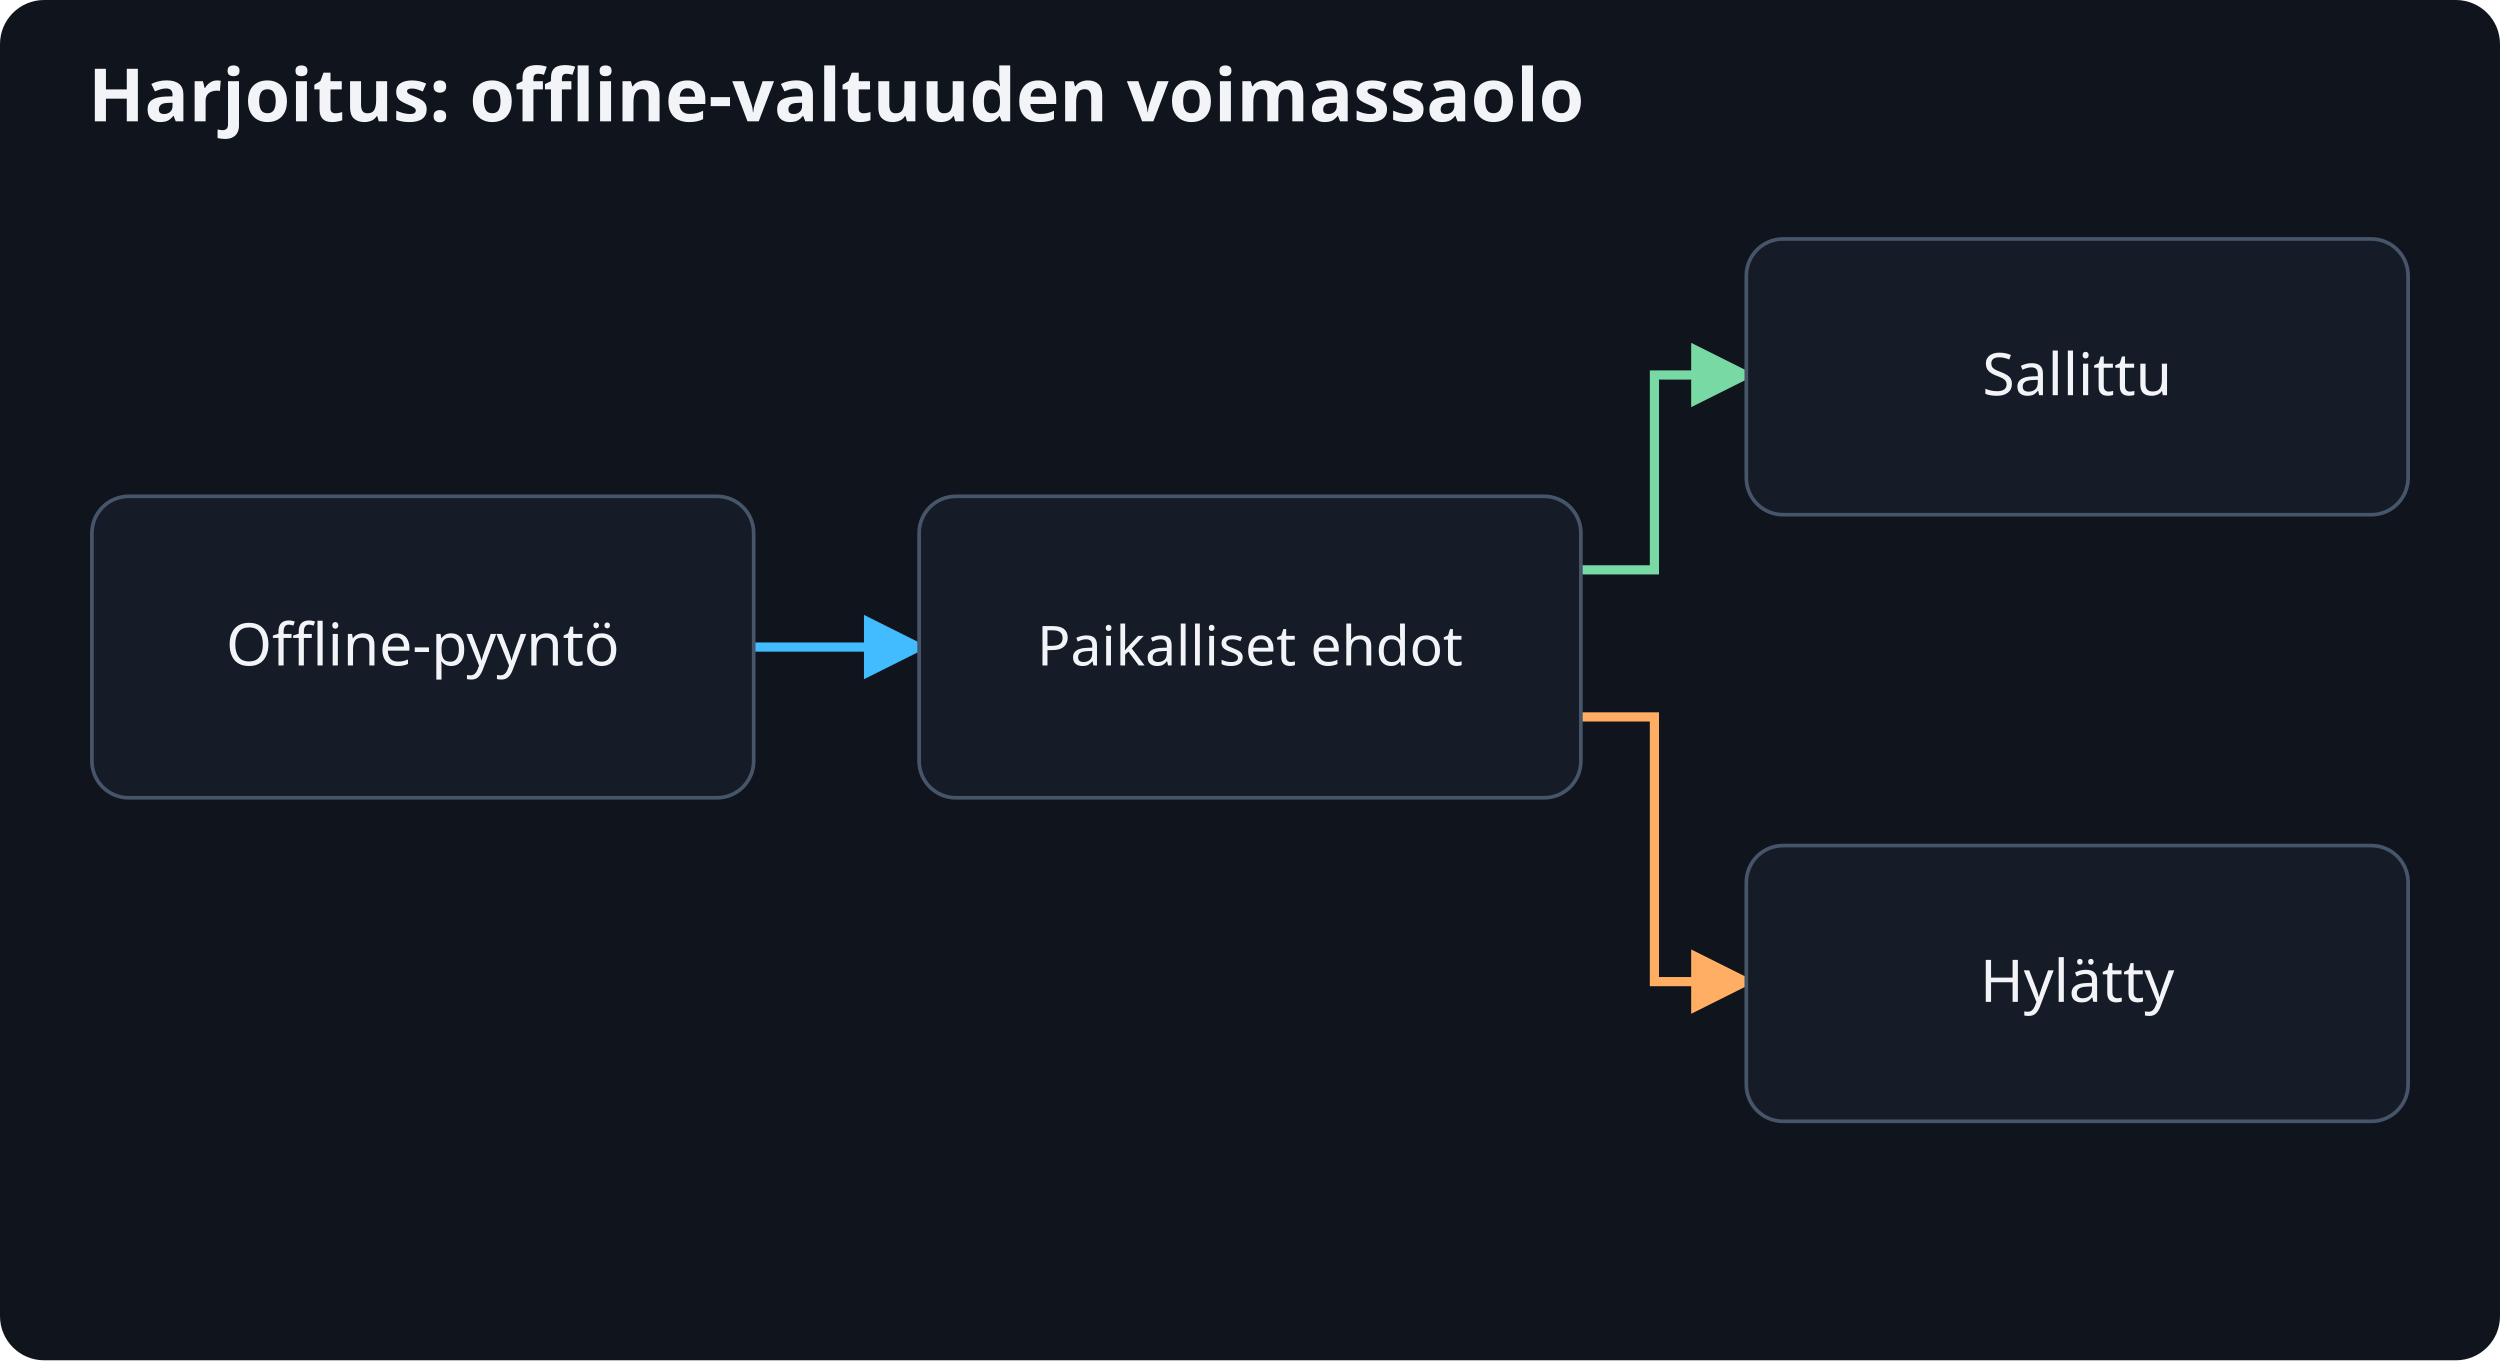
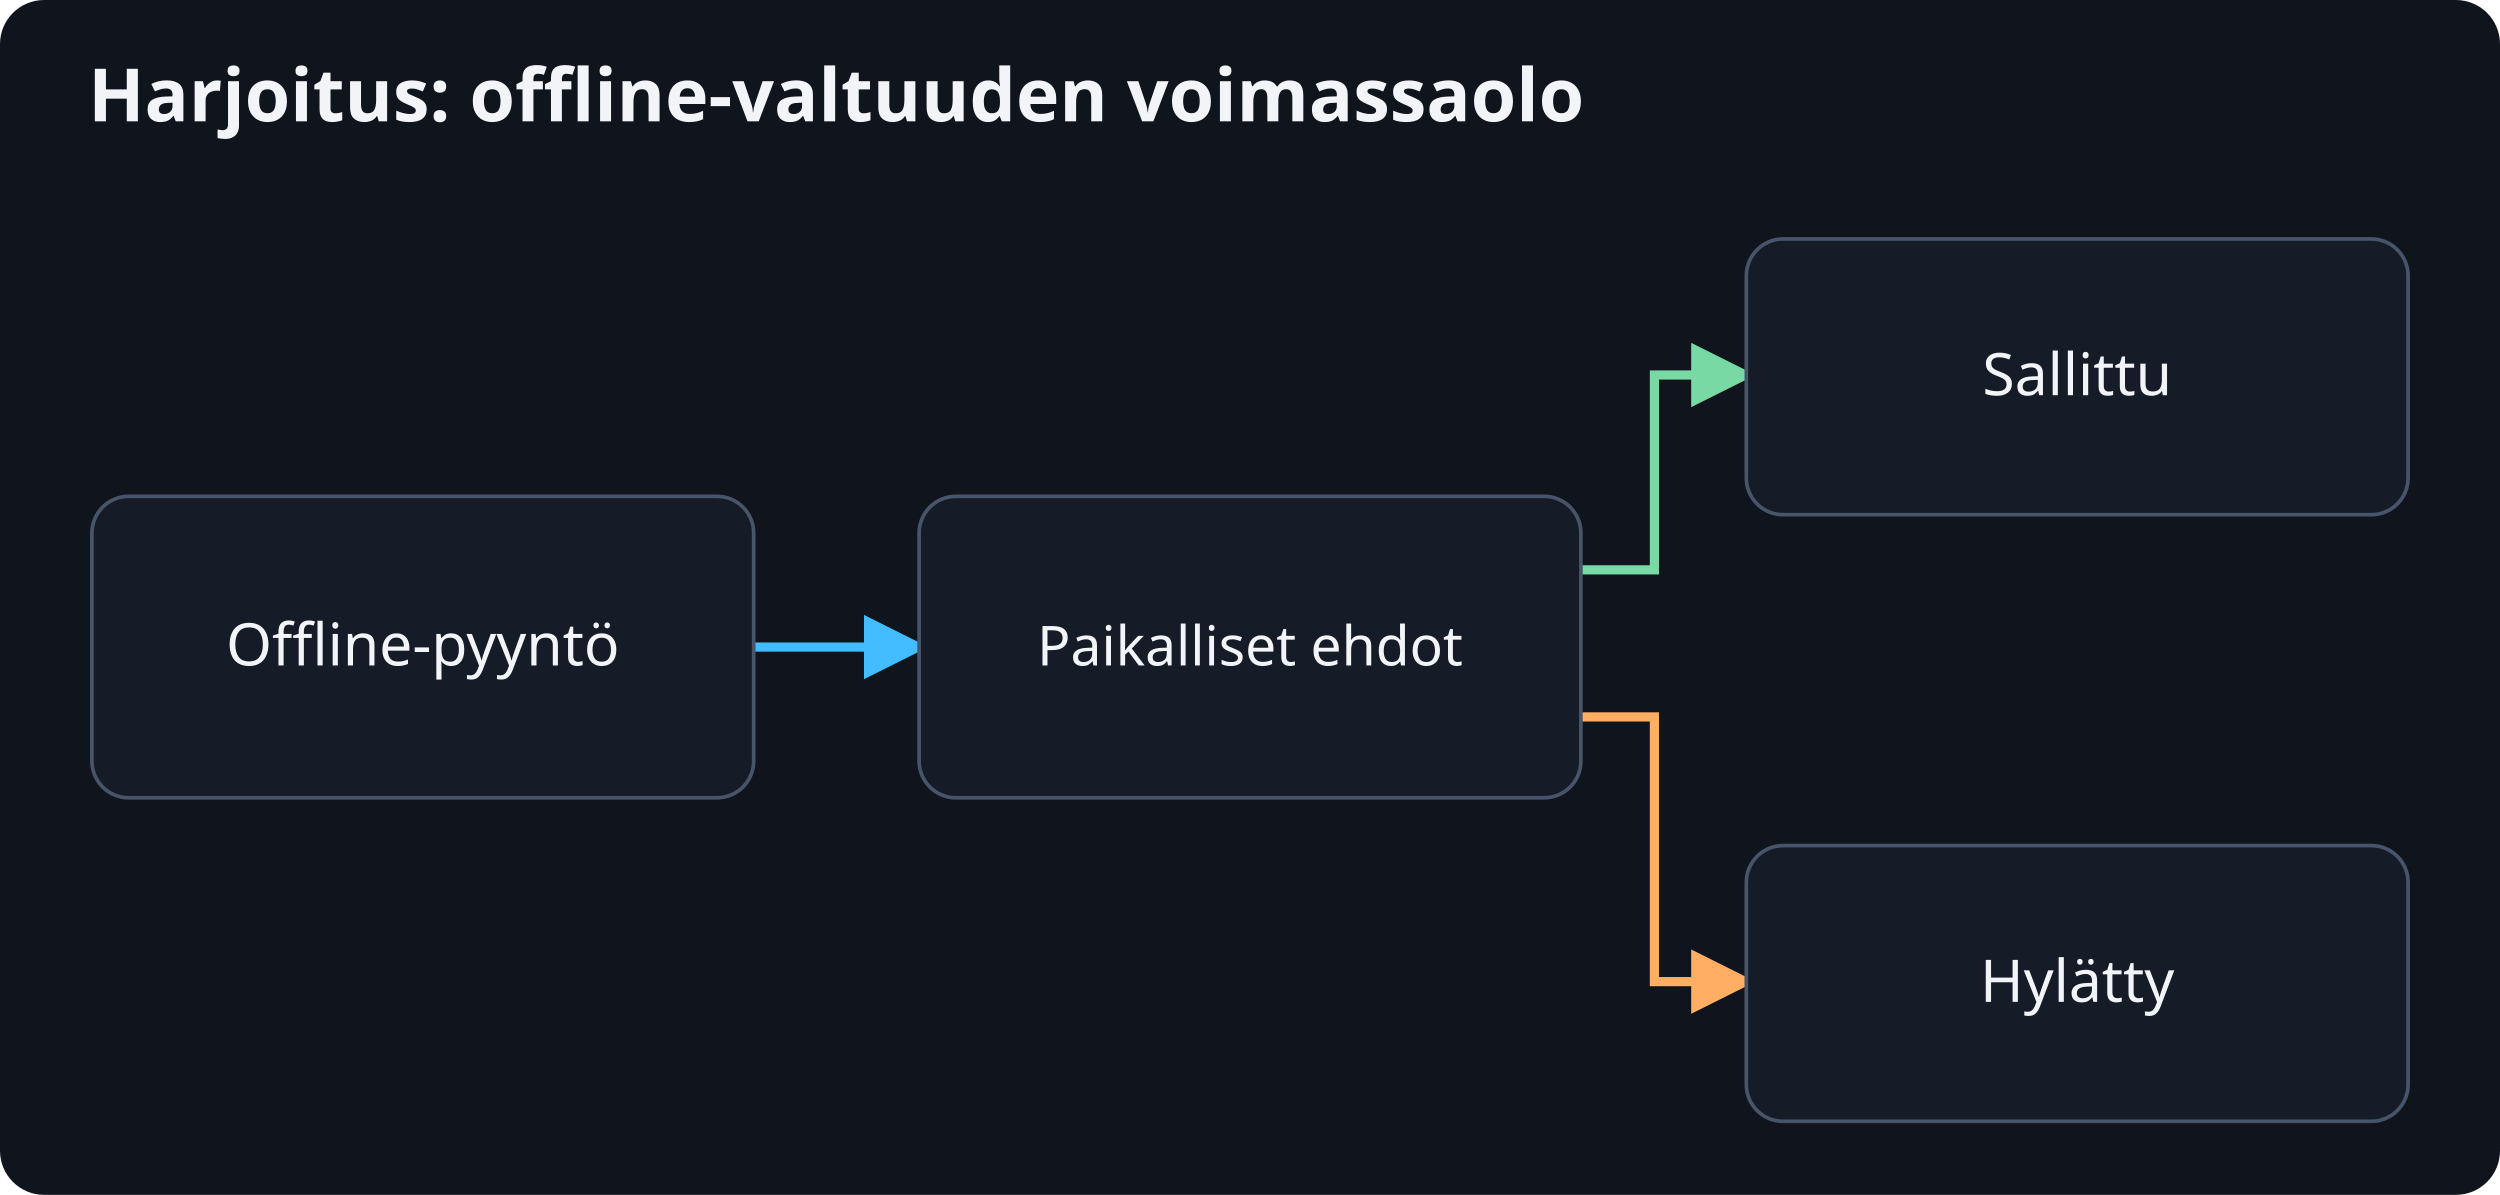
- <svg xmlns="http://www.w3.org/2000/svg" viewBox="0 0 680 370" role="img">
+ <svg xmlns="http://www.w3.org/2000/svg" viewBox="0 0 680 325" role="img">
  <defs>
    <marker id="blue" markerWidth="7" markerHeight="7" refX="6" refY="3.5" orient="auto">
      <path d="M0 0L7 3.5L0 7Z" fill="#42bcff" />
    </marker>
    <marker id="green" markerWidth="7" markerHeight="7" refX="6" refY="3.5" orient="auto">
      <path d="M0 0L7 3.5L0 7Z" fill="#78d9a4" />
    </marker>
    <marker id="orange" markerWidth="7" markerHeight="7" refX="6" refY="3.5" orient="auto">
      <path d="M0 0L7 3.5L0 7Z" fill="#ffae63" />
    </marker>
  </defs>
-   <rect width="680" height="370" rx="12" fill="#10141d" />
+   <rect width="680" height="325" rx="12" fill="#10141d" />
  <g font-family="system-ui,sans-serif" fill="#f2f4f8">
    <text x="24" y="33" font-weight="700" font-size="20">Harjoitus: offline-valtuuden voimassaolo</text>
    <path d="M205 176H250" fill="none" stroke="#42bcff" stroke-width="2.5" marker-end="url(#blue)" />
    <path d="M430 155H450V102H475" fill="none" stroke="#78d9a4" stroke-width="2.5" marker-end="url(#green)" />
    <path d="M430 195H450V267H475" fill="none" stroke="#ffae63" stroke-width="2.5" marker-end="url(#orange)" />
    <rect x="25" y="135" width="180" height="82" rx="10" fill="#151b27" stroke="#47556a" />
    <text x="115" y="181" text-anchor="middle" font-size="16">
      <tspan x="115" dy="0">Offline-pyyntö</tspan>
    </text>
    <rect x="250" y="135" width="180" height="82" rx="10" fill="#151b27" stroke="#47556a" />
    <text x="340" y="181" text-anchor="middle" font-size="15">
      <tspan x="340" dy="0">Paikalliset ehdot</tspan>
    </text>
    <rect x="475" y="65" width="180" height="75" rx="10" fill="#151b27" stroke="#47556a" />
    <text x="565" y="107.5" text-anchor="middle" font-size="16">
      <tspan x="565" dy="0">Sallittu</tspan>
    </text>
    <rect x="475" y="230" width="180" height="75" rx="10" fill="#151b27" stroke="#47556a" />
    <text x="565" y="272.5" text-anchor="middle" font-size="16">
      <tspan x="565" dy="0">Hylätty</tspan>
    </text>
  </g>
</svg>
